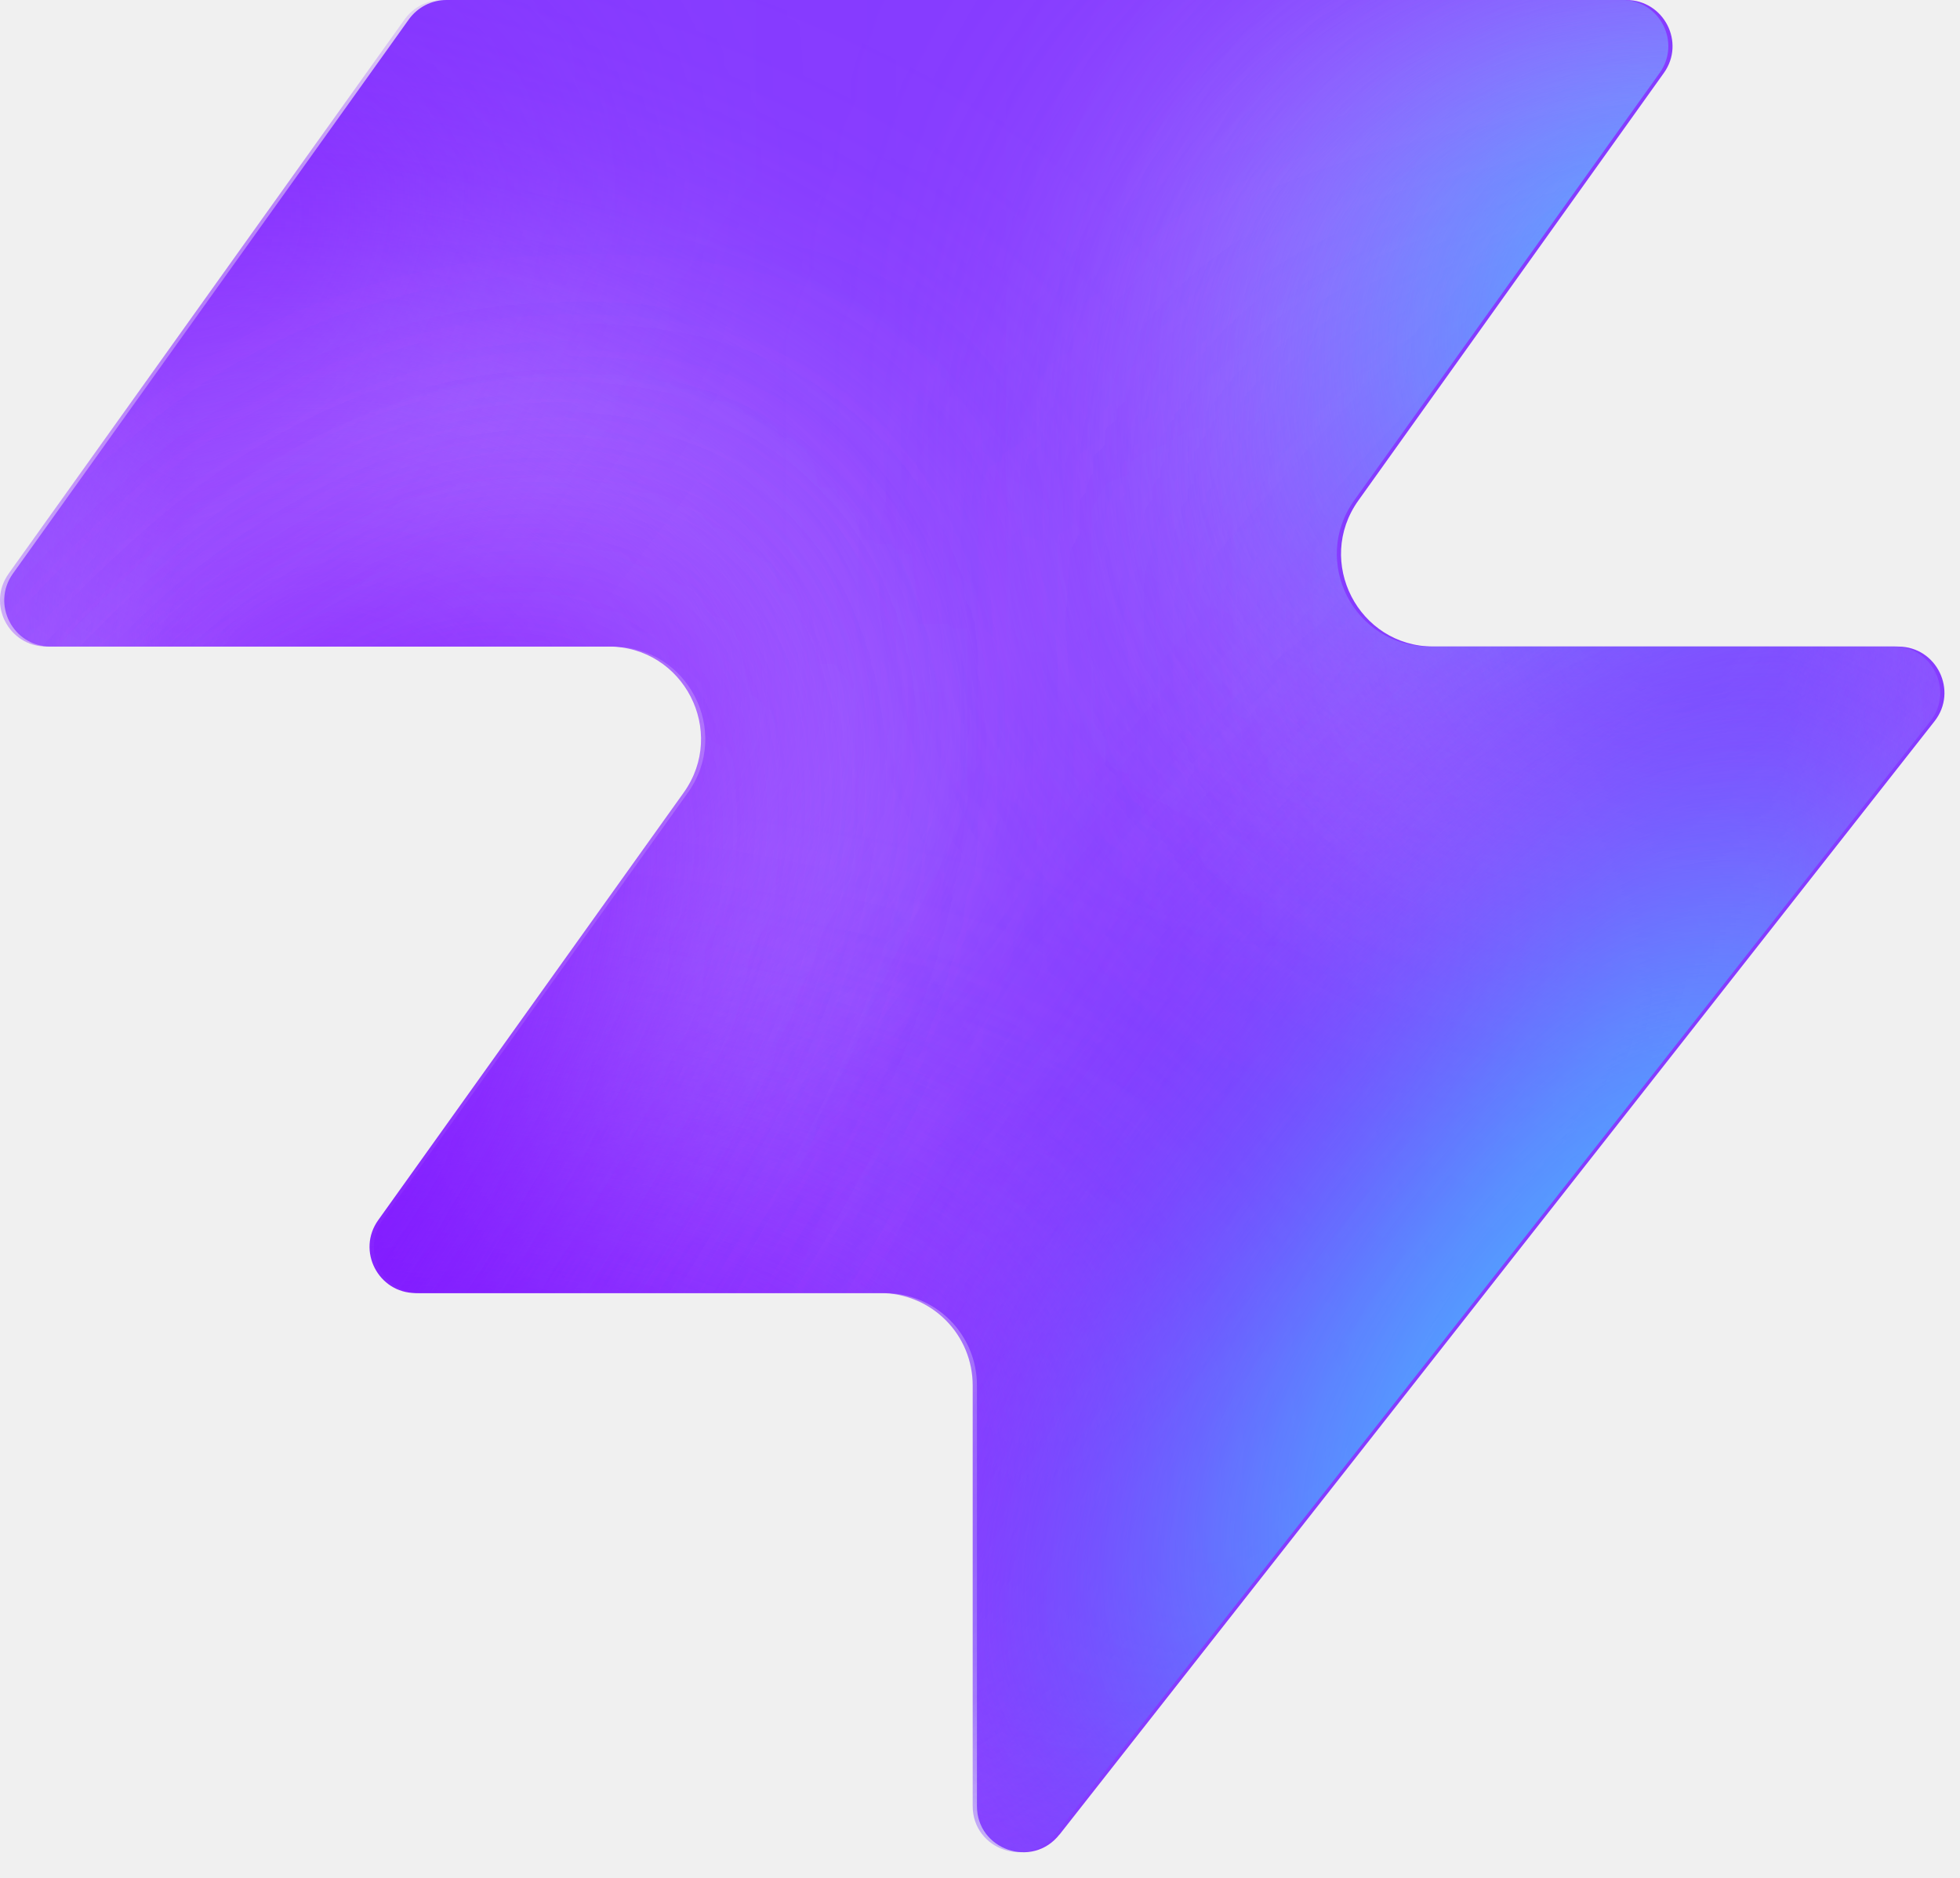
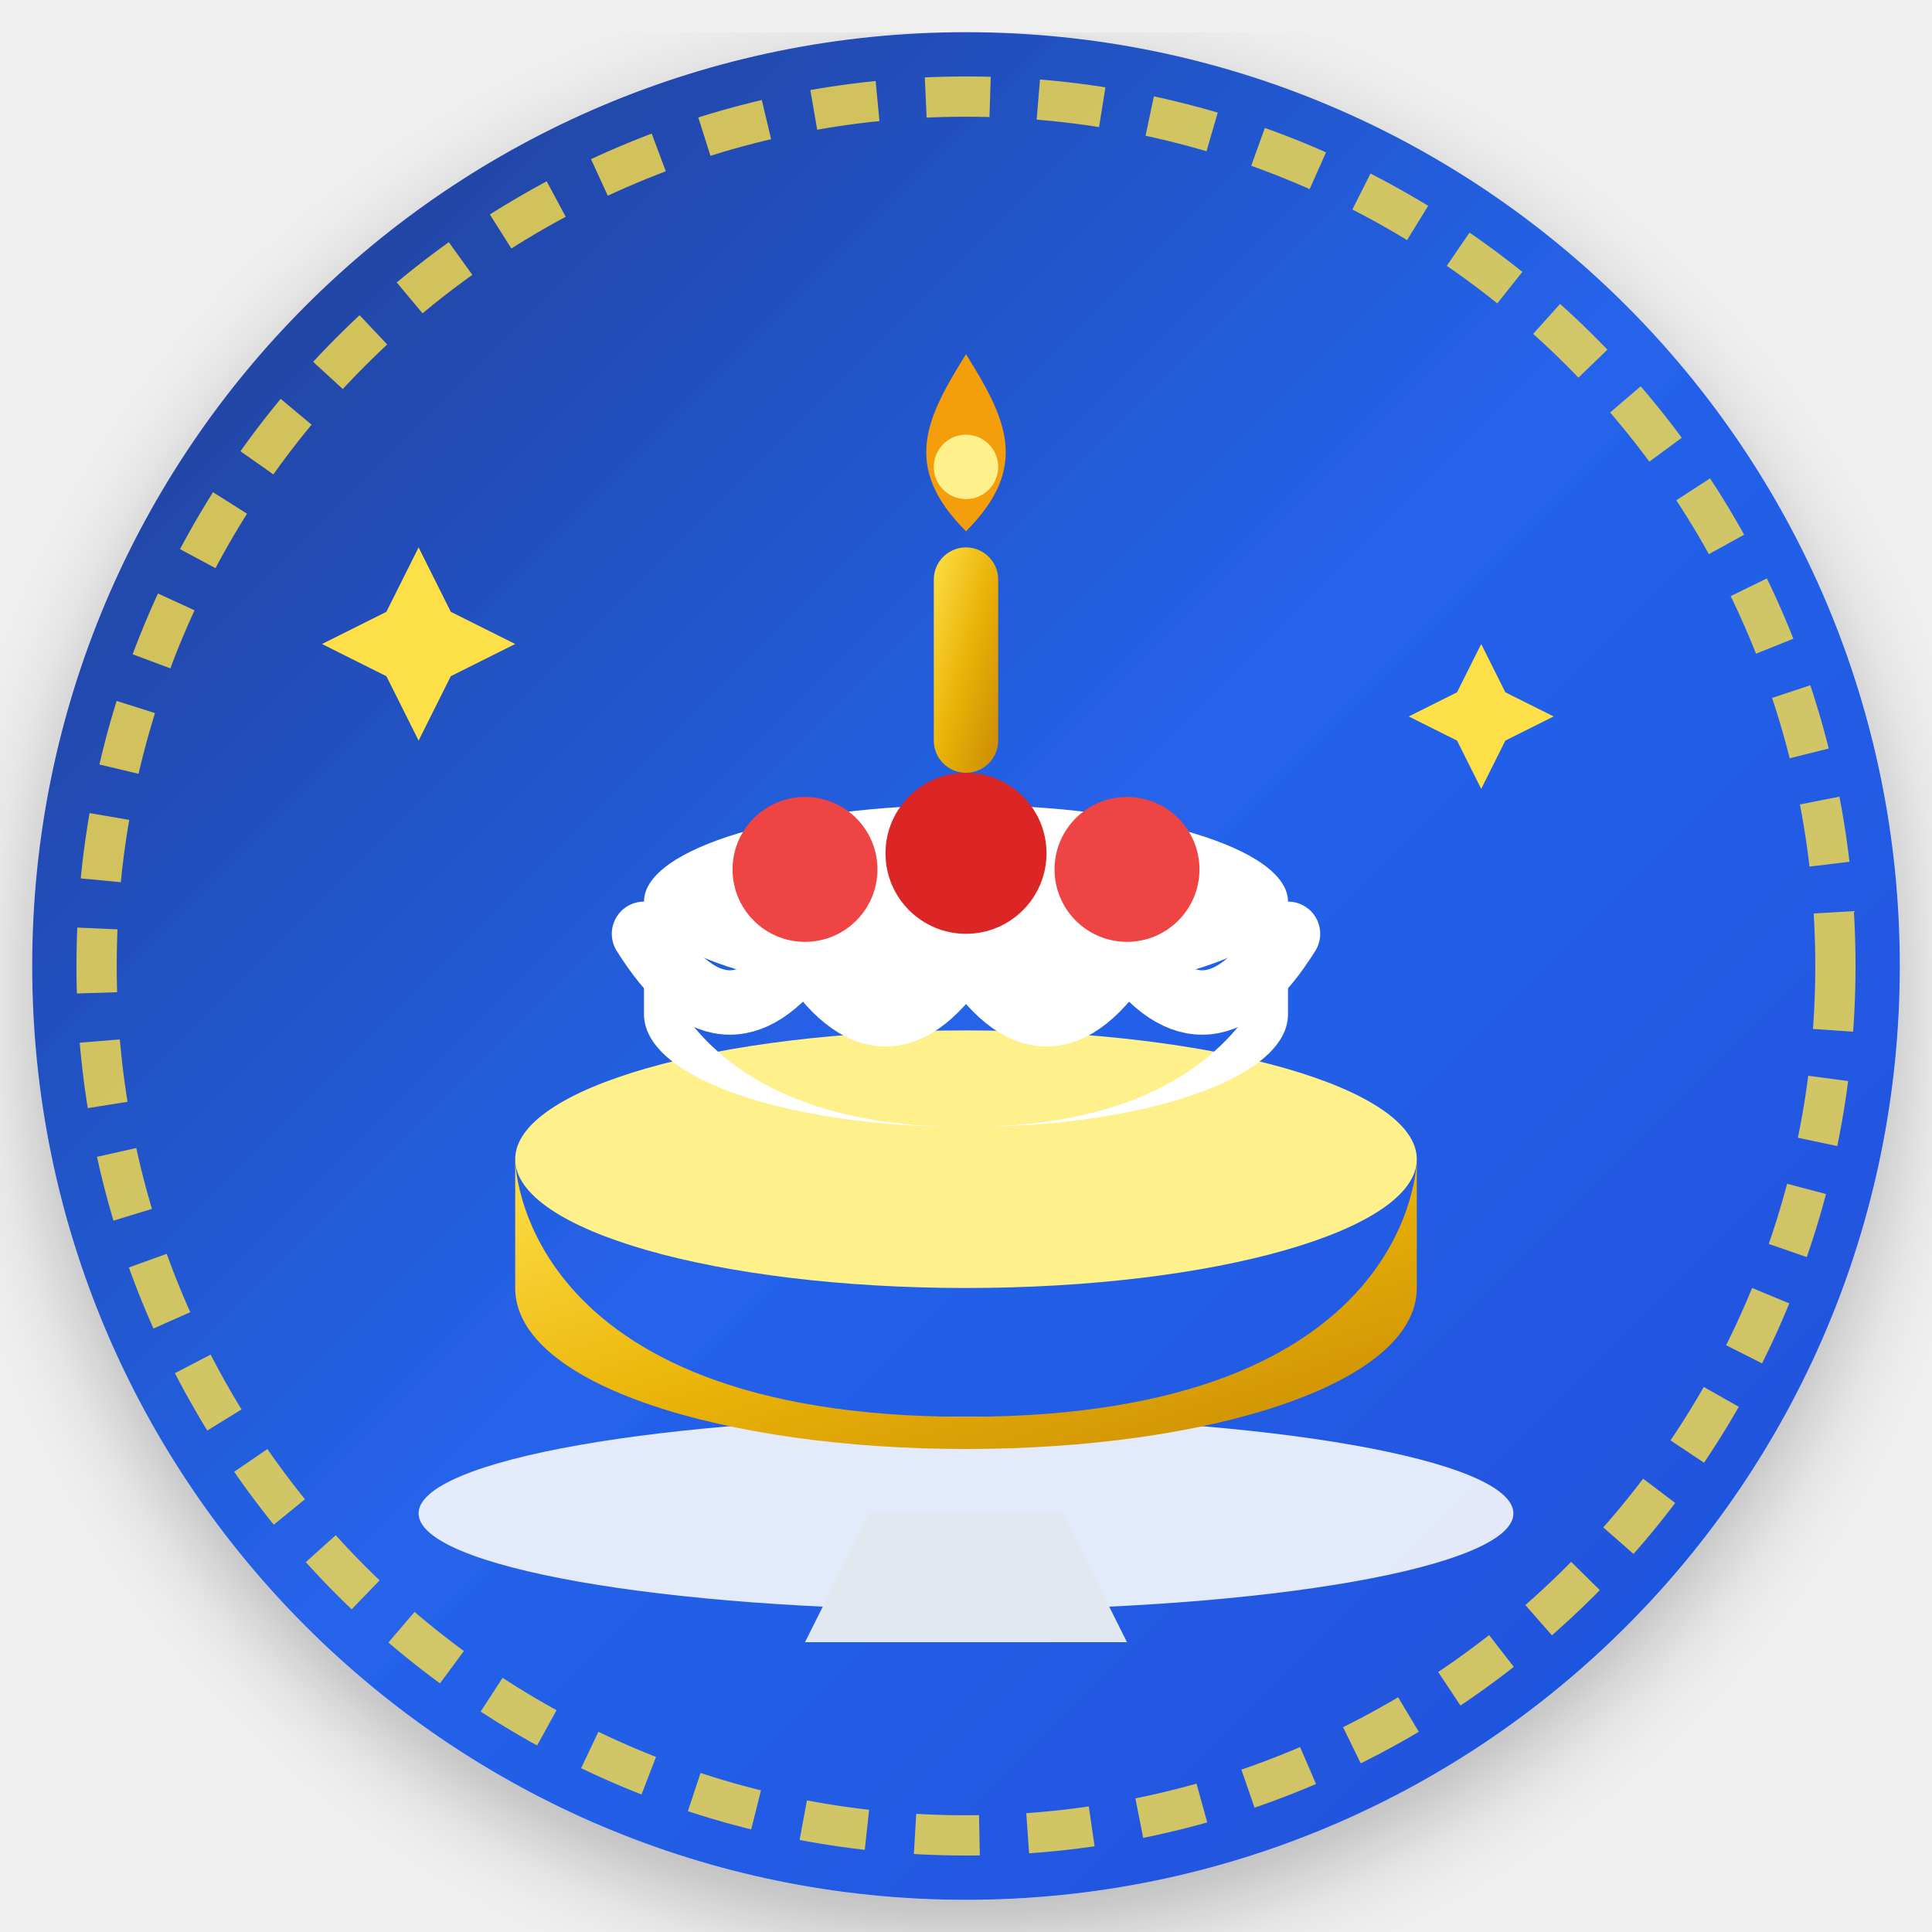
- <svg xmlns="http://www.w3.org/2000/svg" width="48" height="46" fill="none" viewBox="0 0 48 46">
-   <path fill="#863bff" d="M25.946 44.938c-.664.845-2.021.375-2.021-.698V33.937a2.26 2.26 0 0 0-2.262-2.262H10.287c-.92 0-1.456-1.04-.92-1.788l7.48-10.471c1.07-1.497 0-3.578-1.842-3.578H1.237c-.92 0-1.456-1.04-.92-1.788L10.013.474c.214-.297.556-.474.92-.474h28.894c.92 0 1.456 1.04.92 1.788l-7.48 10.471c-1.07 1.498 0 3.579 1.842 3.579h11.377c.943 0 1.473 1.088.89 1.83L25.947 44.94z" style="fill:#863bff;fill:color(display-p3 .525 .23 1);fill-opacity:1" />
-   <mask id="a" width="48" height="46" x="0" y="0" maskUnits="userSpaceOnUse" style="mask-type:alpha">
-     <path fill="#000" d="M25.842 44.938c-.664.844-2.021.375-2.021-.698V33.937a2.26 2.26 0 0 0-2.262-2.262H10.183c-.92 0-1.456-1.04-.92-1.788l7.48-10.471c1.07-1.498 0-3.579-1.842-3.579H1.133c-.92 0-1.456-1.04-.92-1.787L9.91.473c.214-.297.556-.474.92-.474h28.894c.92 0 1.456 1.04.92 1.788l-7.48 10.471c-1.07 1.498 0 3.578 1.842 3.578h11.377c.943 0 1.473 1.088.89 1.832L25.843 44.94z" style="fill:#000;fill-opacity:1" />
-   </mask>
-   <g mask="url(#a)">
-     <g filter="url(#b)">
-       <ellipse cx="5.508" cy="14.704" fill="#ede6ff" rx="5.508" ry="14.704" style="fill:#ede6ff;fill:color(display-p3 .927 .903 1);fill-opacity:1" transform="matrix(.00324 1 1 -.00324 -4.47 31.516)" />
-     </g>
-     <g filter="url(#c)">
-       <ellipse cx="10.399" cy="29.851" fill="#ede6ff" rx="10.399" ry="29.851" style="fill:#ede6ff;fill:color(display-p3 .927 .903 1);fill-opacity:1" transform="matrix(.00324 1 1 -.00324 -39.328 7.883)" />
-     </g>
-     <g filter="url(#d)">
-       <ellipse cx="5.508" cy="30.487" fill="#7e14ff" rx="5.508" ry="30.487" style="fill:#7e14ff;fill:color(display-p3 .492 .077 1);fill-opacity:1" transform="rotate(89.814 -25.913 -14.639)scale(1 -1)" />
-     </g>
-     <g filter="url(#e)">
-       <ellipse cx="5.508" cy="30.599" fill="#7e14ff" rx="5.508" ry="30.599" style="fill:#7e14ff;fill:color(display-p3 .492 .077 1);fill-opacity:1" transform="rotate(89.814 -32.644 -3.334)scale(1 -1)" />
-     </g>
-     <g filter="url(#f)">
-       <ellipse cx="5.508" cy="30.599" fill="#7e14ff" rx="5.508" ry="30.599" style="fill:#7e14ff;fill:color(display-p3 .492 .077 1);fill-opacity:1" transform="matrix(.00324 1 1 -.00324 -34.34 30.47)" />
-     </g>
-     <g filter="url(#g)">
-       <ellipse cx="14.072" cy="22.078" fill="#ede6ff" rx="14.072" ry="22.078" style="fill:#ede6ff;fill:color(display-p3 .927 .903 1);fill-opacity:1" transform="rotate(93.35 24.506 48.493)scale(-1 1)" />
-     </g>
-     <g filter="url(#h)">
-       <ellipse cx="3.47" cy="21.501" fill="#7e14ff" rx="3.47" ry="21.501" style="fill:#7e14ff;fill:color(display-p3 .492 .077 1);fill-opacity:1" transform="rotate(89.009 28.708 47.59)scale(-1 1)" />
-     </g>
-     <g filter="url(#i)">
-       <ellipse cx="3.47" cy="21.501" fill="#7e14ff" rx="3.47" ry="21.501" style="fill:#7e14ff;fill:color(display-p3 .492 .077 1);fill-opacity:1" transform="rotate(89.009 28.708 47.59)scale(-1 1)" />
-     </g>
-     <g filter="url(#j)">
-       <ellipse cx=".387" cy="8.972" fill="#7e14ff" rx="4.407" ry="29.108" style="fill:#7e14ff;fill:color(display-p3 .492 .077 1);fill-opacity:1" transform="rotate(39.51 .387 8.972)" />
-     </g>
-     <g filter="url(#k)">
-       <ellipse cx="47.523" cy="-6.092" fill="#7e14ff" rx="4.407" ry="29.108" style="fill:#7e14ff;fill:color(display-p3 .492 .077 1);fill-opacity:1" transform="rotate(37.892 47.523 -6.092)" />
-     </g>
-     <g filter="url(#l)">
-       <ellipse cx="41.412" cy="6.333" fill="#47bfff" rx="5.971" ry="9.665" style="fill:#47bfff;fill:color(display-p3 .28 .748 1);fill-opacity:1" transform="rotate(37.892 41.412 6.333)" />
-     </g>
-     <g filter="url(#m)">
-       <ellipse cx="-1.879" cy="38.332" fill="#7e14ff" rx="4.407" ry="29.108" style="fill:#7e14ff;fill:color(display-p3 .492 .077 1);fill-opacity:1" transform="rotate(37.892 -1.88 38.332)" />
-     </g>
-     <g filter="url(#n)">
-       <ellipse cx="-1.879" cy="38.332" fill="#7e14ff" rx="4.407" ry="29.108" style="fill:#7e14ff;fill:color(display-p3 .492 .077 1);fill-opacity:1" transform="rotate(37.892 -1.88 38.332)" />
-     </g>
-     <g filter="url(#o)">
-       <ellipse cx="35.651" cy="29.907" fill="#7e14ff" rx="4.407" ry="29.108" style="fill:#7e14ff;fill:color(display-p3 .492 .077 1);fill-opacity:1" transform="rotate(37.892 35.651 29.907)" />
-     </g>
-     <g filter="url(#p)">
-       <ellipse cx="38.418" cy="32.4" fill="#47bfff" rx="5.971" ry="15.297" style="fill:#47bfff;fill:color(display-p3 .28 .748 1);fill-opacity:1" transform="rotate(37.892 38.418 32.4)" />
-     </g>
-   </g>
+ <svg xmlns="http://www.w3.org/2000/svg" viewBox="0 0 120 120" width="120" height="120">
  <defs>
-     <filter id="b" width="60.045" height="41.654" x="-19.77" y="16.149" color-interpolation-filters="sRGB" filterUnits="userSpaceOnUse">
-       <feFlood flood-opacity="0" result="BackgroundImageFix" />
-       <feBlend in="SourceGraphic" in2="BackgroundImageFix" result="shape" />
-       <feGaussianBlur result="effect1_foregroundBlur_2002_17158" stdDeviation="7.659" />
-     </filter>
-     <filter id="c" width="90.34" height="51.437" x="-54.613" y="-7.533" color-interpolation-filters="sRGB" filterUnits="userSpaceOnUse">
-       <feFlood flood-opacity="0" result="BackgroundImageFix" />
-       <feBlend in="SourceGraphic" in2="BackgroundImageFix" result="shape" />
-       <feGaussianBlur result="effect1_foregroundBlur_2002_17158" stdDeviation="7.659" />
-     </filter>
-     <filter id="d" width="79.355" height="29.4" x="-49.64" y="2.03" color-interpolation-filters="sRGB" filterUnits="userSpaceOnUse">
-       <feFlood flood-opacity="0" result="BackgroundImageFix" />
-       <feBlend in="SourceGraphic" in2="BackgroundImageFix" result="shape" />
-       <feGaussianBlur result="effect1_foregroundBlur_2002_17158" stdDeviation="4.596" />
-     </filter>
-     <filter id="e" width="79.579" height="29.4" x="-45.045" y="20.029" color-interpolation-filters="sRGB" filterUnits="userSpaceOnUse">
-       <feFlood flood-opacity="0" result="BackgroundImageFix" />
-       <feBlend in="SourceGraphic" in2="BackgroundImageFix" result="shape" />
-       <feGaussianBlur result="effect1_foregroundBlur_2002_17158" stdDeviation="4.596" />
-     </filter>
-     <filter id="f" width="79.579" height="29.4" x="-43.513" y="21.178" color-interpolation-filters="sRGB" filterUnits="userSpaceOnUse">
-       <feFlood flood-opacity="0" result="BackgroundImageFix" />
-       <feBlend in="SourceGraphic" in2="BackgroundImageFix" result="shape" />
-       <feGaussianBlur result="effect1_foregroundBlur_2002_17158" stdDeviation="4.596" />
-     </filter>
-     <filter id="g" width="74.749" height="58.852" x="15.756" y="-17.901" color-interpolation-filters="sRGB" filterUnits="userSpaceOnUse">
-       <feFlood flood-opacity="0" result="BackgroundImageFix" />
-       <feBlend in="SourceGraphic" in2="BackgroundImageFix" result="shape" />
-       <feGaussianBlur result="effect1_foregroundBlur_2002_17158" stdDeviation="7.659" />
-     </filter>
-     <filter id="h" width="61.377" height="25.362" x="23.548" y="2.284" color-interpolation-filters="sRGB" filterUnits="userSpaceOnUse">
-       <feFlood flood-opacity="0" result="BackgroundImageFix" />
-       <feBlend in="SourceGraphic" in2="BackgroundImageFix" result="shape" />
-       <feGaussianBlur result="effect1_foregroundBlur_2002_17158" stdDeviation="4.596" />
-     </filter>
-     <filter id="i" width="61.377" height="25.362" x="23.548" y="2.284" color-interpolation-filters="sRGB" filterUnits="userSpaceOnUse">
-       <feFlood flood-opacity="0" result="BackgroundImageFix" />
-       <feBlend in="SourceGraphic" in2="BackgroundImageFix" result="shape" />
-       <feGaussianBlur result="effect1_foregroundBlur_2002_17158" stdDeviation="4.596" />
-     </filter>
-     <filter id="j" width="56.045" height="63.649" x="-27.636" y="-22.853" color-interpolation-filters="sRGB" filterUnits="userSpaceOnUse">
-       <feFlood flood-opacity="0" result="BackgroundImageFix" />
-       <feBlend in="SourceGraphic" in2="BackgroundImageFix" result="shape" />
-       <feGaussianBlur result="effect1_foregroundBlur_2002_17158" stdDeviation="4.596" />
-     </filter>
-     <filter id="k" width="54.814" height="64.646" x="20.116" y="-38.415" color-interpolation-filters="sRGB" filterUnits="userSpaceOnUse">
-       <feFlood flood-opacity="0" result="BackgroundImageFix" />
-       <feBlend in="SourceGraphic" in2="BackgroundImageFix" result="shape" />
-       <feGaussianBlur result="effect1_foregroundBlur_2002_17158" stdDeviation="4.596" />
-     </filter>
-     <filter id="l" width="33.541" height="35.313" x="24.641" y="-11.323" color-interpolation-filters="sRGB" filterUnits="userSpaceOnUse">
-       <feFlood flood-opacity="0" result="BackgroundImageFix" />
-       <feBlend in="SourceGraphic" in2="BackgroundImageFix" result="shape" />
-       <feGaussianBlur result="effect1_foregroundBlur_2002_17158" stdDeviation="4.596" />
-     </filter>
-     <filter id="m" width="54.814" height="64.646" x="-29.286" y="6.009" color-interpolation-filters="sRGB" filterUnits="userSpaceOnUse">
-       <feFlood flood-opacity="0" result="BackgroundImageFix" />
-       <feBlend in="SourceGraphic" in2="BackgroundImageFix" result="shape" />
-       <feGaussianBlur result="effect1_foregroundBlur_2002_17158" stdDeviation="4.596" />
-     </filter>
-     <filter id="n" width="54.814" height="64.646" x="-29.286" y="6.009" color-interpolation-filters="sRGB" filterUnits="userSpaceOnUse">
-       <feFlood flood-opacity="0" result="BackgroundImageFix" />
-       <feBlend in="SourceGraphic" in2="BackgroundImageFix" result="shape" />
-       <feGaussianBlur result="effect1_foregroundBlur_2002_17158" stdDeviation="4.596" />
-     </filter>
-     <filter id="o" width="54.814" height="64.646" x="8.244" y="-2.416" color-interpolation-filters="sRGB" filterUnits="userSpaceOnUse">
-       <feFlood flood-opacity="0" result="BackgroundImageFix" />
-       <feBlend in="SourceGraphic" in2="BackgroundImageFix" result="shape" />
-       <feGaussianBlur result="effect1_foregroundBlur_2002_17158" stdDeviation="4.596" />
-     </filter>
-     <filter id="p" width="39.409" height="43.623" x="18.713" y="10.588" color-interpolation-filters="sRGB" filterUnits="userSpaceOnUse">
-       <feFlood flood-opacity="0" result="BackgroundImageFix" />
-       <feBlend in="SourceGraphic" in2="BackgroundImageFix" result="shape" />
-       <feGaussianBlur result="effect1_foregroundBlur_2002_17158" stdDeviation="4.596" />
+     <linearGradient id="bgGrad" x1="0%" y1="0%" x2="100%" y2="100%">
+       <stop offset="0%" stop-color="#1E3A8A" />
+       <stop offset="50%" stop-color="#2563EB" />
+       <stop offset="100%" stop-color="#1D4ED8" />
+     </linearGradient>
+     <linearGradient id="goldGrad" x1="0%" y1="0%" x2="100%" y2="100%">
+       <stop offset="0%" stop-color="#FDE047" />
+       <stop offset="50%" stop-color="#EAB308" />
+       <stop offset="100%" stop-color="#CA8A04" />
+     </linearGradient>
+     <filter id="shadow" x="-10%" y="-10%" width="120%" height="120%">
+       <feDropShadow dx="0" dy="2" stdDeviation="3" flood-opacity="0.25" />
    </filter>
  </defs>
+   <circle cx="60" cy="60" r="58" fill="url(#bgGrad)" filter="url(#shadow)" />
+   <circle cx="60" cy="60" r="54" fill="none" stroke="#FDE047" stroke-width="2.5" stroke-dasharray="4 3" opacity="0.8" />
+   <ellipse cx="60" cy="94" rx="34" ry="6" fill="#F8FAFC" opacity="0.9" />
+   <path d="M54 94 L50 102 L70 102 L66 94 Z" fill="#E2E8F0" />
+   <path d="M32 72 C32 72, 32 88, 60 88 C88 88, 88 72, 88 72 L88 80 C88 86, 75 90, 60 90 C45 90, 32 86, 32 80 Z" fill="url(#goldGrad)" />
+   <ellipse cx="60" cy="72" rx="28" ry="8" fill="#FEF08A" />
+   <path d="M40 56 C40 56, 40 70, 60 70 C80 70, 80 56, 80 56 L80 63 C80 67, 71 70, 60 70 C49 70, 40 67, 40 63 Z" fill="#FFFFFF" />
+   <ellipse cx="60" cy="56" rx="20" ry="6" fill="#FFFFFF" />
+   <path d="M40 58 Q45 66 50 59 Q55 67 60 59 Q65 67 70 59 Q75 66 80 58" fill="none" stroke="#FFFFFF" stroke-width="4" stroke-linecap="round" />
+   <circle cx="50" cy="54" r="4.5" fill="#EF4444" />
+   <circle cx="60" cy="53" r="5" fill="#DC2626" />
+   <circle cx="70" cy="54" r="4.5" fill="#EF4444" />
+   <rect x="58" y="34" width="4" height="14" rx="2" fill="url(#goldGrad)" />
+   <path d="M60 22 C62.5 26, 64 29, 60 33 C56 29, 57.5 26, 60 22 Z" fill="#F59E0B" />
+   <circle cx="60" cy="29" r="2" fill="#FEF08A" />
+   <path d="M26 34 L28 38 L32 40 L28 42 L26 46 L24 42 L20 40 L24 38 Z" fill="#FDE047" />
+   <path d="M92 40 L93.5 43 L96.5 44.5 L93.5 46 L92 49 L90.5 46 L87.5 44.5 L90.5 43 Z" fill="#FDE047" />
</svg>
